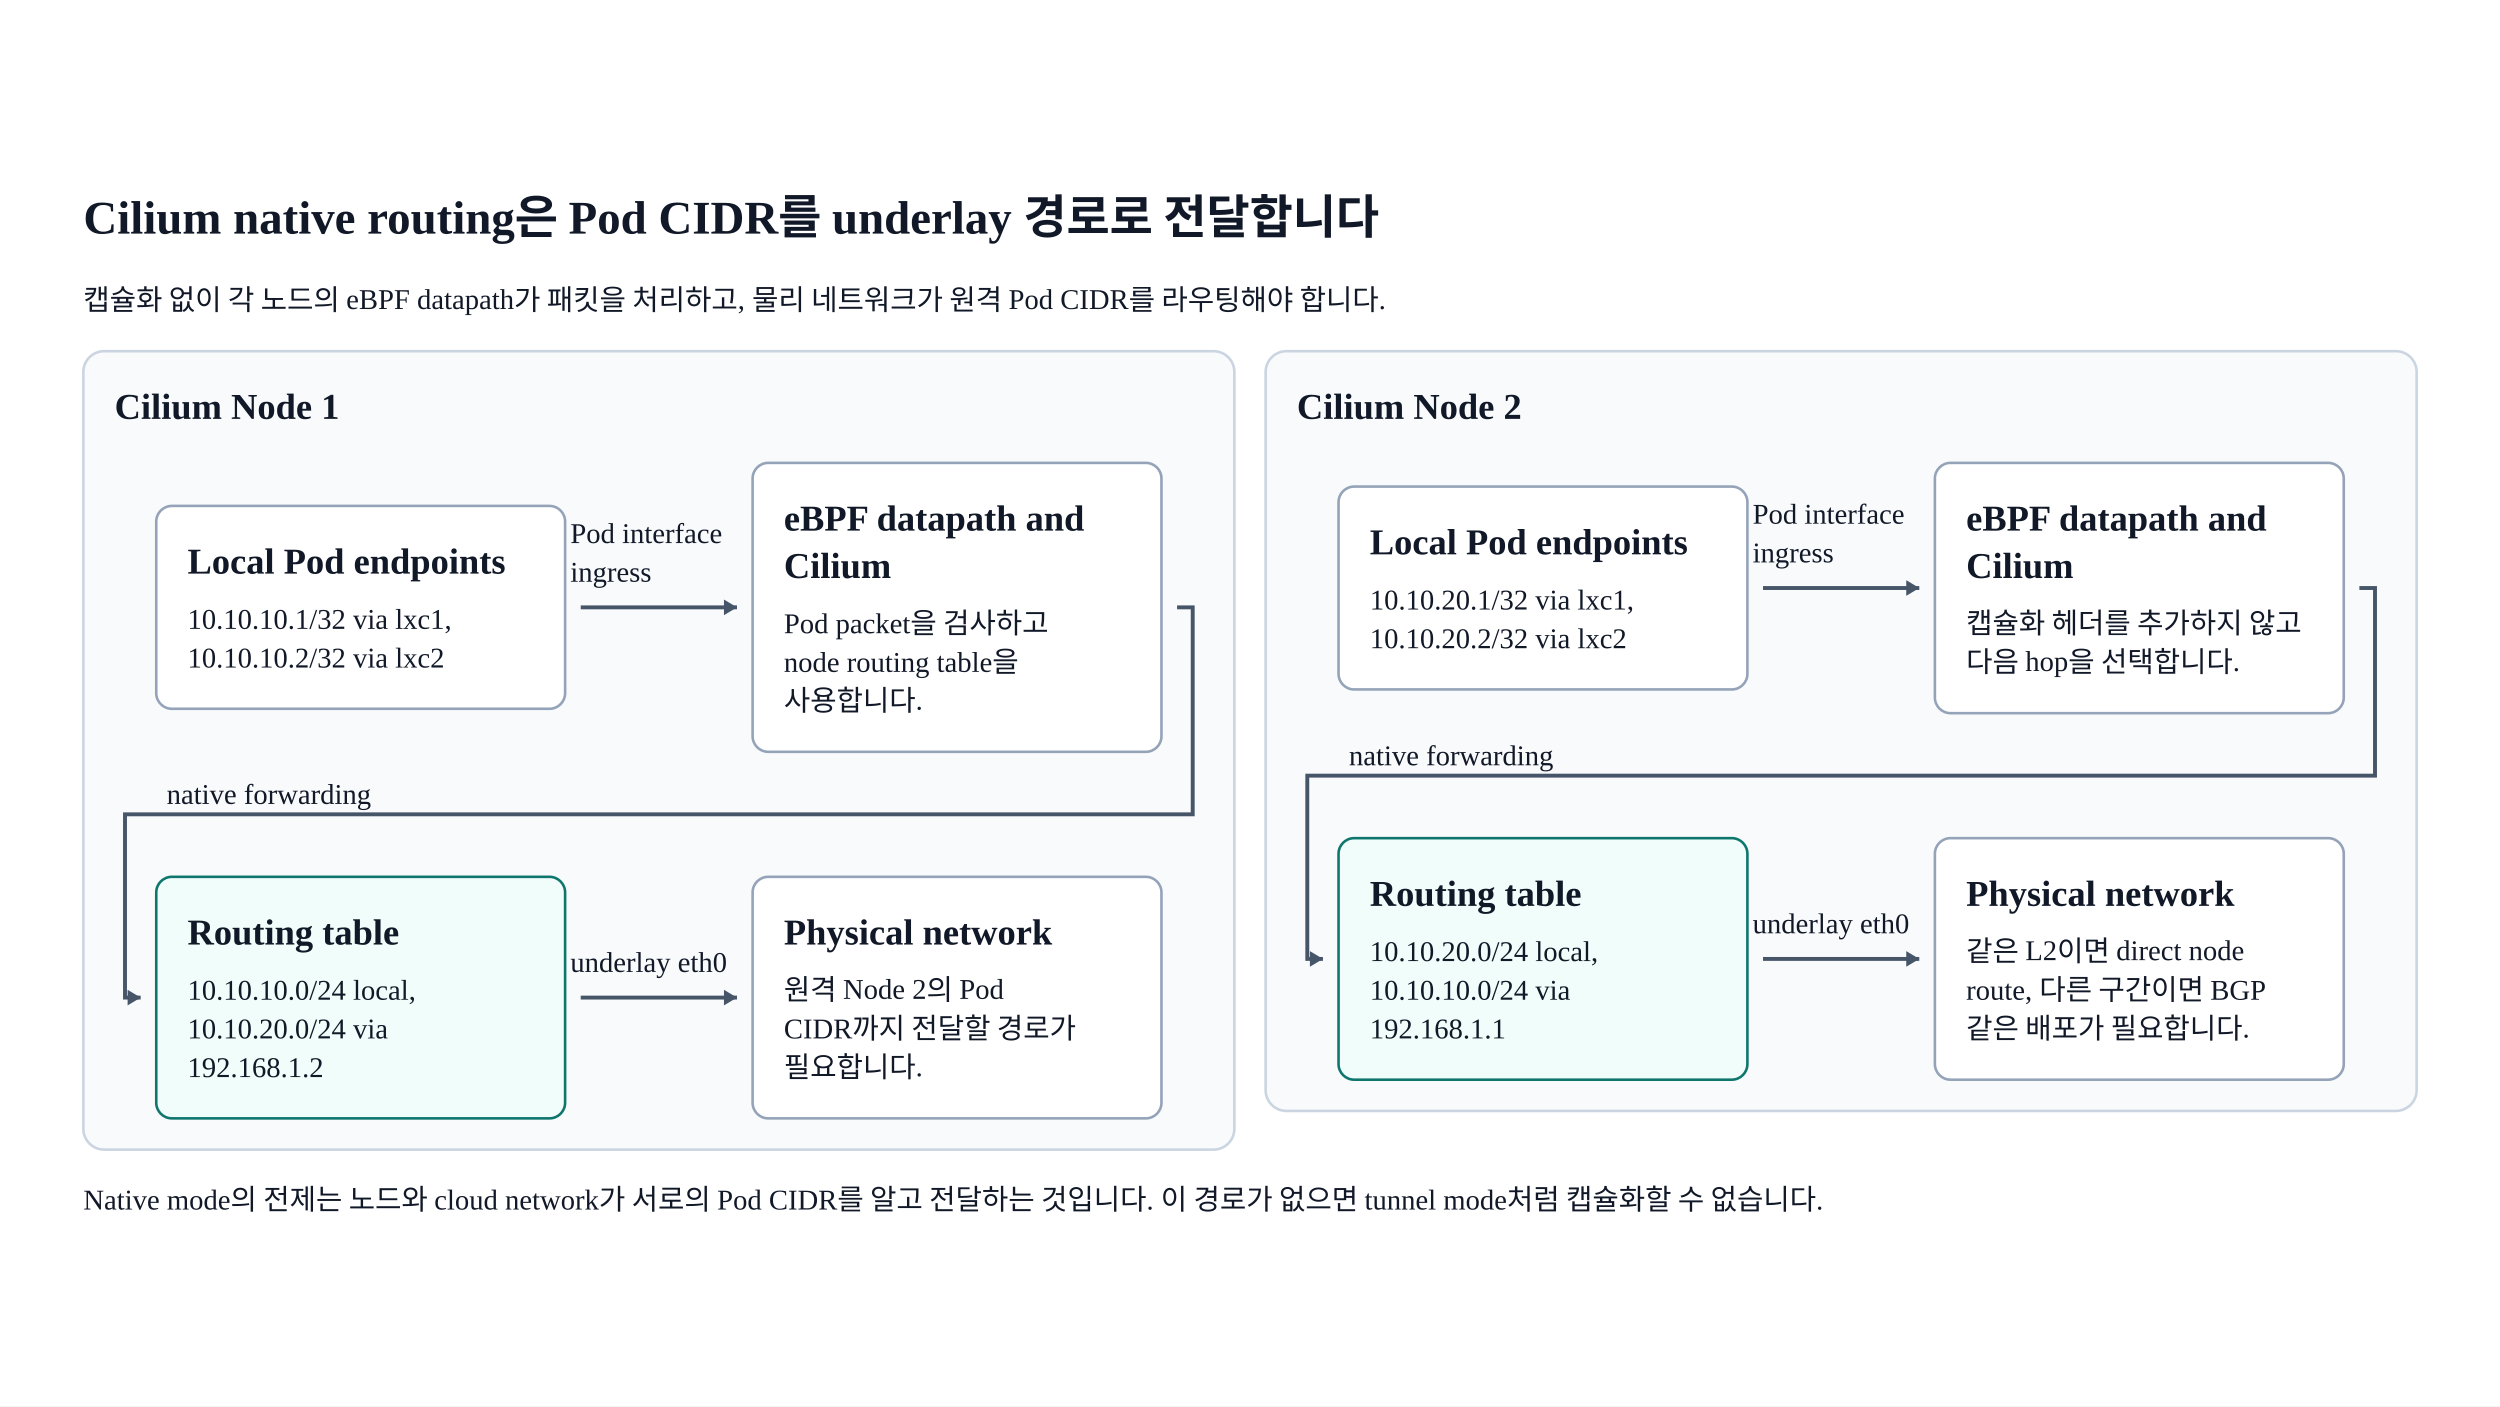
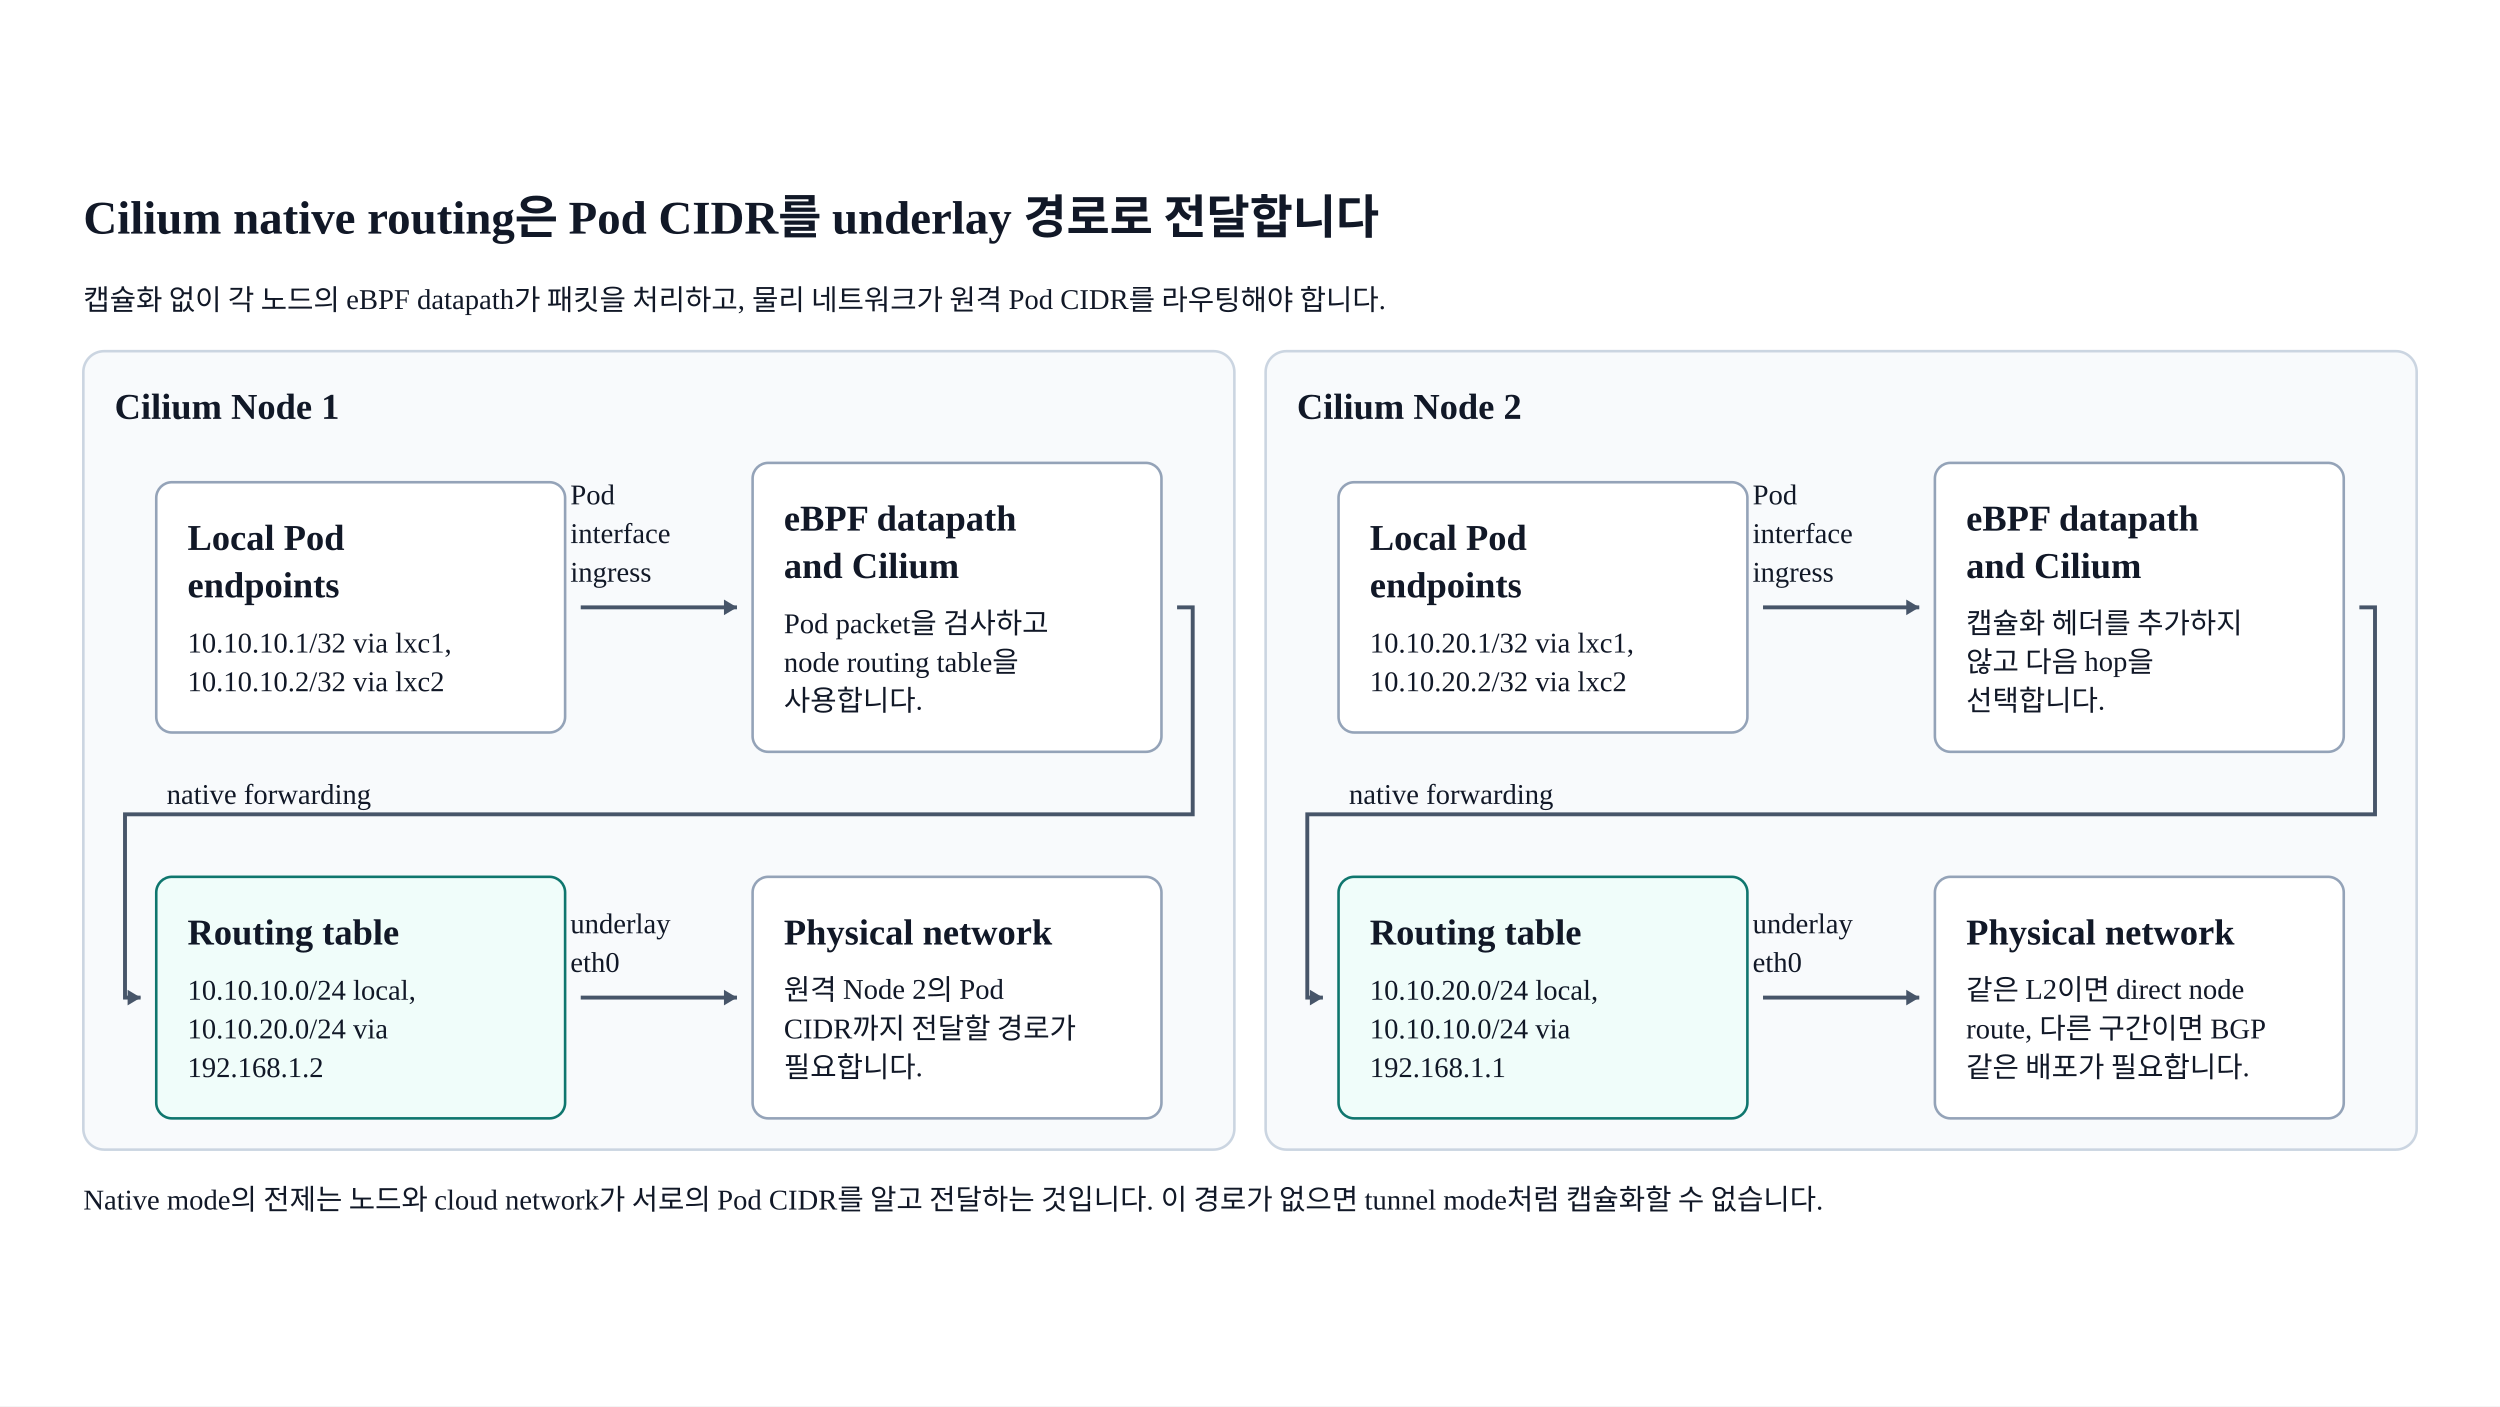
<svg xmlns="http://www.w3.org/2000/svg" class="sd-fhd-artwork" width="1920" height="1080" viewBox="0 0 1920 1080" aria-hidden="true" data-source-sha256="4876554fad4b281a4e8abd6acc3c5edc23b7fc0a6b57825894368e1a40c4eef1">
  <rect x="0" y="0" width="1920" height="1080" fill="#fff" />
  <rect data-source="root.0.2.0" x="64.000" y="269.700" width="884.000" height="613.200" rx="16" fill="#f8fafc" stroke="#cbd5e1" stroke-width="2" />
-   <rect data-source="root.0.2.1" x="972.000" y="269.700" width="884.000" height="583.500" rx="16" fill="#f8fafc" stroke="#cbd5e1" stroke-width="2" />
-   <rect data-node="root.0.2.0.1.0" x="120.000" y="388.550" width="314.000" height="155.800" rx="12" fill="#fff" stroke="#94a3b8" stroke-width="2" />
+   <rect data-source="root.0.2.1" x="972.000" y="269.700" width="884.000" height="613.200" rx="16" fill="#f8fafc" stroke="#cbd5e1" stroke-width="2" />
+   <rect data-node="root.0.2.0.1.0" x="120.000" y="370.350" width="314.000" height="192.200" rx="12" fill="#fff" stroke="#94a3b8" stroke-width="2" />
  <rect data-node="root.0.2.0.1.2" x="578.000" y="355.500" width="314.000" height="221.900" rx="12" fill="#fff" stroke="#94a3b8" stroke-width="2" />
  <rect data-node="root.0.2.0.1.4" x="120.000" y="673.400" width="314.000" height="185.500" rx="12" fill="#f0fdfa" stroke="#0f766e" stroke-width="2" />
  <rect data-node="root.0.2.0.1.6" x="578.000" y="673.400" width="314.000" height="185.500" rx="12" fill="#fff" stroke="#94a3b8" stroke-width="2" />
-   <rect data-node="root.0.2.1.1.0" x="1028.000" y="373.700" width="314.000" height="155.800" rx="12" fill="#fff" stroke="#94a3b8" stroke-width="2" />
-   <rect data-node="root.0.2.1.1.2" x="1486.000" y="355.500" width="314.000" height="192.200" rx="12" fill="#fff" stroke="#94a3b8" stroke-width="2" />
-   <rect data-node="root.0.2.1.1.4" x="1028.000" y="643.700" width="314.000" height="185.500" rx="12" fill="#f0fdfa" stroke="#0f766e" stroke-width="2" />
-   <rect data-node="root.0.2.1.1.6" x="1486.000" y="643.700" width="314.000" height="185.500" rx="12" fill="#fff" stroke="#94a3b8" stroke-width="2" />
+   <rect data-node="root.0.2.1.1.0" x="1028.000" y="370.350" width="314.000" height="192.200" rx="12" fill="#fff" stroke="#94a3b8" stroke-width="2" />
+   <rect data-node="root.0.2.1.1.2" x="1486.000" y="355.500" width="314.000" height="221.900" rx="12" fill="#fff" stroke="#94a3b8" stroke-width="2" />
+   <rect data-node="root.0.2.1.1.4" x="1028.000" y="673.400" width="314.000" height="185.500" rx="12" fill="#f0fdfa" stroke="#0f766e" stroke-width="2" />
+   <rect data-node="root.0.2.1.1.6" x="1486.000" y="673.400" width="314.000" height="185.500" rx="12" fill="#fff" stroke="#94a3b8" stroke-width="2" />
  <path data-edge="root.0.2.0.1.1" data-from="root.0.2.0.1.0" data-to="root.0.2.0.1.2" d="M 446.000 466.450 L 566.000 466.450" fill="none" stroke="#475569" stroke-width="3" />
  <polygon data-arrowhead="root.0.2.0.1.1" points="566.000,466.450 556.000,472.450 556.000,460.450" fill="#475569" />
  <path data-edge="root.0.2.0.1.3" data-from="root.0.2.0.1.2" data-to="root.0.2.0.1.4" d="M 904.000 466.450 L 916.000 466.450 L 916.000 625.400 L 96.000 625.400 L 96.000 766.150 L 108.000 766.150" fill="none" stroke="#475569" stroke-width="3" />
  <polygon data-arrowhead="root.0.2.0.1.3" points="108.000,766.150 98.000,772.150 98.000,760.150" fill="#475569" />
  <path data-edge="root.0.2.0.1.5" data-from="root.0.2.0.1.4" data-to="root.0.2.0.1.6" d="M 446.000 766.150 L 566.000 766.150" fill="none" stroke="#475569" stroke-width="3" />
  <polygon data-arrowhead="root.0.2.0.1.5" points="566.000,766.150 556.000,772.150 556.000,760.150" fill="#475569" />
-   <path data-edge="root.0.2.1.1.1" data-from="root.0.2.1.1.0" data-to="root.0.2.1.1.2" d="M 1354.000 451.600 L 1474.000 451.600" fill="none" stroke="#475569" stroke-width="3" />
-   <polygon data-arrowhead="root.0.2.1.1.1" points="1474.000,451.600 1464.000,457.600 1464.000,445.600" fill="#475569" />
-   <path data-edge="root.0.2.1.1.3" data-from="root.0.2.1.1.2" data-to="root.0.2.1.1.4" d="M 1812.000 451.600 L 1824.000 451.600 L 1824.000 595.700 L 1004.000 595.700 L 1004.000 736.450 L 1016.000 736.450" fill="none" stroke="#475569" stroke-width="3" />
-   <polygon data-arrowhead="root.0.2.1.1.3" points="1016.000,736.450 1006.000,742.450 1006.000,730.450" fill="#475569" />
-   <path data-edge="root.0.2.1.1.5" data-from="root.0.2.1.1.4" data-to="root.0.2.1.1.6" d="M 1354.000 736.450 L 1474.000 736.450" fill="none" stroke="#475569" stroke-width="3" />
-   <polygon data-arrowhead="root.0.2.1.1.5" points="1474.000,736.450 1464.000,742.450 1464.000,730.450" fill="#475569" />
+   <path data-edge="root.0.2.1.1.1" data-from="root.0.2.1.1.0" data-to="root.0.2.1.1.2" d="M 1354.000 466.450 L 1474.000 466.450" fill="none" stroke="#475569" stroke-width="3" />
+   <polygon data-arrowhead="root.0.2.1.1.1" points="1474.000,466.450 1464.000,472.450 1464.000,460.450" fill="#475569" />
+   <path data-edge="root.0.2.1.1.3" data-from="root.0.2.1.1.2" data-to="root.0.2.1.1.4" d="M 1812.000 466.450 L 1824.000 466.450 L 1824.000 625.400 L 1004.000 625.400 L 1004.000 766.150 L 1016.000 766.150" fill="none" stroke="#475569" stroke-width="3" />
+   <polygon data-arrowhead="root.0.2.1.1.3" points="1016.000,766.150 1006.000,772.150 1006.000,760.150" fill="#475569" />
+   <path data-edge="root.0.2.1.1.5" data-from="root.0.2.1.1.4" data-to="root.0.2.1.1.6" d="M 1354.000 766.150 L 1474.000 766.150" fill="none" stroke="#475569" stroke-width="3" />
+   <polygon data-arrowhead="root.0.2.1.1.5" points="1474.000,766.150 1464.000,772.150 1464.000,760.150" fill="#475569" />
  <text data-source="root.0.0" x="64.000" y="179.400" font-size="36" font-weight="700" fill="#111827">Cilium native routing은 Pod CIDR를 underlay 경로로 전달합니다</text>
  <text data-source="root.0.1" x="64.000" y="238.000" font-size="22" font-weight="400" fill="#111827">캡슐화 없이 각 노드의 eBPF datapath가 패킷을 처리하고, 물리 네트워크가 원격 Pod CIDR를 라우팅해야 합니다.</text>
  <text data-source="root.0.2.0.0" x="88.000" y="321.700" font-size="28" font-weight="700" fill="#111827">Cilium Node 1</text>
-   <text data-source="root.0.2.0.1.0" x="144.000" y="440.550" font-size="28" font-weight="700" fill="#111827">Local Pod endpoints</text>
-   <text data-source="root.0.2.0.1.0" x="144.000" y="482.950" font-size="22" font-weight="400" fill="#111827">10.10.10.1/32 via lxc1,</text>
-   <text data-source="root.0.2.0.1.0" x="144.000" y="512.650" font-size="22" font-weight="400" fill="#111827">10.10.10.2/32 via lxc2</text>
-   <text data-source="root.0.2.0.1.2" x="602.000" y="407.500" font-size="28" font-weight="700" fill="#111827">eBPF datapath and</text>
-   <text data-source="root.0.2.0.1.2" x="602.000" y="443.900" font-size="28" font-weight="700" fill="#111827">Cilium</text>
+   <text data-source="root.0.2.0.1.0" x="144.000" y="422.350" font-size="28" font-weight="700" fill="#111827">Local Pod</text>
+   <text data-source="root.0.2.0.1.0" x="144.000" y="458.750" font-size="28" font-weight="700" fill="#111827">endpoints</text>
+   <text data-source="root.0.2.0.1.0" x="144.000" y="501.150" font-size="22" font-weight="400" fill="#111827">10.10.10.1/32 via lxc1,</text>
+   <text data-source="root.0.2.0.1.0" x="144.000" y="530.850" font-size="22" font-weight="400" fill="#111827">10.10.10.2/32 via lxc2</text>
+   <text data-source="root.0.2.0.1.2" x="602.000" y="407.500" font-size="28" font-weight="700" fill="#111827">eBPF datapath</text>
+   <text data-source="root.0.2.0.1.2" x="602.000" y="443.900" font-size="28" font-weight="700" fill="#111827">and Cilium</text>
  <text data-source="root.0.2.0.1.2" x="602.000" y="486.300" font-size="22" font-weight="400" fill="#111827">Pod packet을 검사하고</text>
  <text data-source="root.0.2.0.1.2" x="602.000" y="516.000" font-size="22" font-weight="400" fill="#111827">node routing table을</text>
  <text data-source="root.0.2.0.1.2" x="602.000" y="545.700" font-size="22" font-weight="400" fill="#111827">사용합니다.</text>
  <text data-source="root.0.2.0.1.4" x="144.000" y="725.400" font-size="28" font-weight="700" fill="#111827">Routing table</text>
  <text data-source="root.0.2.0.1.4" x="144.000" y="767.800" font-size="22" font-weight="400" fill="#111827">10.10.10.0/24 local,</text>
  <text data-source="root.0.2.0.1.4" x="144.000" y="797.500" font-size="22" font-weight="400" fill="#111827">10.10.20.0/24 via</text>
  <text data-source="root.0.2.0.1.4" x="144.000" y="827.200" font-size="22" font-weight="400" fill="#111827">192.168.1.2</text>
  <text data-source="root.0.2.0.1.6" x="602.000" y="725.400" font-size="28" font-weight="700" fill="#111827">Physical network</text>
  <text data-source="root.0.2.0.1.6" x="602.000" y="767.800" font-size="22" font-weight="400" fill="#111827">원격 Node 2의 Pod</text>
  <text data-source="root.0.2.0.1.6" x="602.000" y="797.500" font-size="22" font-weight="400" fill="#111827">CIDR까지 전달할 경로가</text>
  <text data-source="root.0.2.0.1.6" x="602.000" y="827.200" font-size="22" font-weight="400" fill="#111827">필요합니다.</text>
-   <text data-source="root.0.2.0.1.1" x="438.000" y="417.050" font-size="22" font-weight="400" fill="#111827">Pod interface</text>
+   <text data-source="root.0.2.0.1.1" x="438.000" y="387.350" font-size="22" font-weight="400" fill="#111827">Pod</text>
+   <text data-source="root.0.2.0.1.1" x="438.000" y="417.050" font-size="22" font-weight="400" fill="#111827">interface</text>
  <text data-source="root.0.2.0.1.1" x="438.000" y="446.750" font-size="22" font-weight="400" fill="#111827">ingress</text>
  <text data-source="root.0.2.0.1.3" x="128.000" y="617.400" font-size="22" font-weight="400" fill="#111827">native forwarding</text>
-   <text data-source="root.0.2.0.1.5" x="438.000" y="746.450" font-size="22" font-weight="400" fill="#111827">underlay eth0</text>
+   <text data-source="root.0.2.0.1.5" x="438.000" y="716.750" font-size="22" font-weight="400" fill="#111827">underlay</text>
+   <text data-source="root.0.2.0.1.5" x="438.000" y="746.450" font-size="22" font-weight="400" fill="#111827">eth0</text>
  <text data-source="root.0.2.1.0" x="996.000" y="321.700" font-size="28" font-weight="700" fill="#111827">Cilium Node 2</text>
-   <text data-source="root.0.2.1.1.0" x="1052.000" y="425.700" font-size="28" font-weight="700" fill="#111827">Local Pod endpoints</text>
-   <text data-source="root.0.2.1.1.0" x="1052.000" y="468.100" font-size="22" font-weight="400" fill="#111827">10.10.20.1/32 via lxc1,</text>
-   <text data-source="root.0.2.1.1.0" x="1052.000" y="497.800" font-size="22" font-weight="400" fill="#111827">10.10.20.2/32 via lxc2</text>
-   <text data-source="root.0.2.1.1.2" x="1510.000" y="407.500" font-size="28" font-weight="700" fill="#111827">eBPF datapath and</text>
-   <text data-source="root.0.2.1.1.2" x="1510.000" y="443.900" font-size="28" font-weight="700" fill="#111827">Cilium</text>
-   <text data-source="root.0.2.1.1.2" x="1510.000" y="486.300" font-size="22" font-weight="400" fill="#111827">캡슐화 헤더를 추가하지 않고</text>
-   <text data-source="root.0.2.1.1.2" x="1510.000" y="516.000" font-size="22" font-weight="400" fill="#111827">다음 hop을 선택합니다.</text>
-   <text data-source="root.0.2.1.1.4" x="1052.000" y="695.700" font-size="28" font-weight="700" fill="#111827">Routing table</text>
-   <text data-source="root.0.2.1.1.4" x="1052.000" y="738.100" font-size="22" font-weight="400" fill="#111827">10.10.20.0/24 local,</text>
-   <text data-source="root.0.2.1.1.4" x="1052.000" y="767.800" font-size="22" font-weight="400" fill="#111827">10.10.10.0/24 via</text>
-   <text data-source="root.0.2.1.1.4" x="1052.000" y="797.500" font-size="22" font-weight="400" fill="#111827">192.168.1.1</text>
-   <text data-source="root.0.2.1.1.6" x="1510.000" y="695.700" font-size="28" font-weight="700" fill="#111827">Physical network</text>
-   <text data-source="root.0.2.1.1.6" x="1510.000" y="738.100" font-size="22" font-weight="400" fill="#111827">같은 L2이면 direct node</text>
-   <text data-source="root.0.2.1.1.6" x="1510.000" y="767.800" font-size="22" font-weight="400" fill="#111827">route, 다른 구간이면 BGP</text>
-   <text data-source="root.0.2.1.1.6" x="1510.000" y="797.500" font-size="22" font-weight="400" fill="#111827">같은 배포가 필요합니다.</text>
-   <text data-source="root.0.2.1.1.1" x="1346.000" y="402.200" font-size="22" font-weight="400" fill="#111827">Pod interface</text>
-   <text data-source="root.0.2.1.1.1" x="1346.000" y="431.900" font-size="22" font-weight="400" fill="#111827">ingress</text>
-   <text data-source="root.0.2.1.1.3" x="1036.000" y="587.700" font-size="22" font-weight="400" fill="#111827">native forwarding</text>
-   <text data-source="root.0.2.1.1.5" x="1346.000" y="716.750" font-size="22" font-weight="400" fill="#111827">underlay eth0</text>
+   <text data-source="root.0.2.1.1.0" x="1052.000" y="422.350" font-size="28" font-weight="700" fill="#111827">Local Pod</text>
+   <text data-source="root.0.2.1.1.0" x="1052.000" y="458.750" font-size="28" font-weight="700" fill="#111827">endpoints</text>
+   <text data-source="root.0.2.1.1.0" x="1052.000" y="501.150" font-size="22" font-weight="400" fill="#111827">10.10.20.1/32 via lxc1,</text>
+   <text data-source="root.0.2.1.1.0" x="1052.000" y="530.850" font-size="22" font-weight="400" fill="#111827">10.10.20.2/32 via lxc2</text>
+   <text data-source="root.0.2.1.1.2" x="1510.000" y="407.500" font-size="28" font-weight="700" fill="#111827">eBPF datapath</text>
+   <text data-source="root.0.2.1.1.2" x="1510.000" y="443.900" font-size="28" font-weight="700" fill="#111827">and Cilium</text>
+   <text data-source="root.0.2.1.1.2" x="1510.000" y="486.300" font-size="22" font-weight="400" fill="#111827">캡슐화 헤더를 추가하지</text>
+   <text data-source="root.0.2.1.1.2" x="1510.000" y="516.000" font-size="22" font-weight="400" fill="#111827">않고 다음 hop을</text>
+   <text data-source="root.0.2.1.1.2" x="1510.000" y="545.700" font-size="22" font-weight="400" fill="#111827">선택합니다.</text>
+   <text data-source="root.0.2.1.1.4" x="1052.000" y="725.400" font-size="28" font-weight="700" fill="#111827">Routing table</text>
+   <text data-source="root.0.2.1.1.4" x="1052.000" y="767.800" font-size="22" font-weight="400" fill="#111827">10.10.20.0/24 local,</text>
+   <text data-source="root.0.2.1.1.4" x="1052.000" y="797.500" font-size="22" font-weight="400" fill="#111827">10.10.10.0/24 via</text>
+   <text data-source="root.0.2.1.1.4" x="1052.000" y="827.200" font-size="22" font-weight="400" fill="#111827">192.168.1.1</text>
+   <text data-source="root.0.2.1.1.6" x="1510.000" y="725.400" font-size="28" font-weight="700" fill="#111827">Physical network</text>
+   <text data-source="root.0.2.1.1.6" x="1510.000" y="767.800" font-size="22" font-weight="400" fill="#111827">같은 L2이면 direct node</text>
+   <text data-source="root.0.2.1.1.6" x="1510.000" y="797.500" font-size="22" font-weight="400" fill="#111827">route, 다른 구간이면 BGP</text>
+   <text data-source="root.0.2.1.1.6" x="1510.000" y="827.200" font-size="22" font-weight="400" fill="#111827">같은 배포가 필요합니다.</text>
+   <text data-source="root.0.2.1.1.1" x="1346.000" y="387.350" font-size="22" font-weight="400" fill="#111827">Pod</text>
+   <text data-source="root.0.2.1.1.1" x="1346.000" y="417.050" font-size="22" font-weight="400" fill="#111827">interface</text>
+   <text data-source="root.0.2.1.1.1" x="1346.000" y="446.750" font-size="22" font-weight="400" fill="#111827">ingress</text>
+   <text data-source="root.0.2.1.1.3" x="1036.000" y="617.400" font-size="22" font-weight="400" fill="#111827">native forwarding</text>
+   <text data-source="root.0.2.1.1.5" x="1346.000" y="716.750" font-size="22" font-weight="400" fill="#111827">underlay</text>
+   <text data-source="root.0.2.1.1.5" x="1346.000" y="746.450" font-size="22" font-weight="400" fill="#111827">eth0</text>
  <text data-source="root.0.3" x="64.000" y="928.900" font-size="22" font-weight="400" fill="#111827">Native mode의 전제는 노드와 cloud network가 서로의 Pod CIDR를 알고 전달하는 것입니다. 이 경로가 없으면 tunnel mode처럼 캡슐화할 수 없습니다.</text>
</svg>
